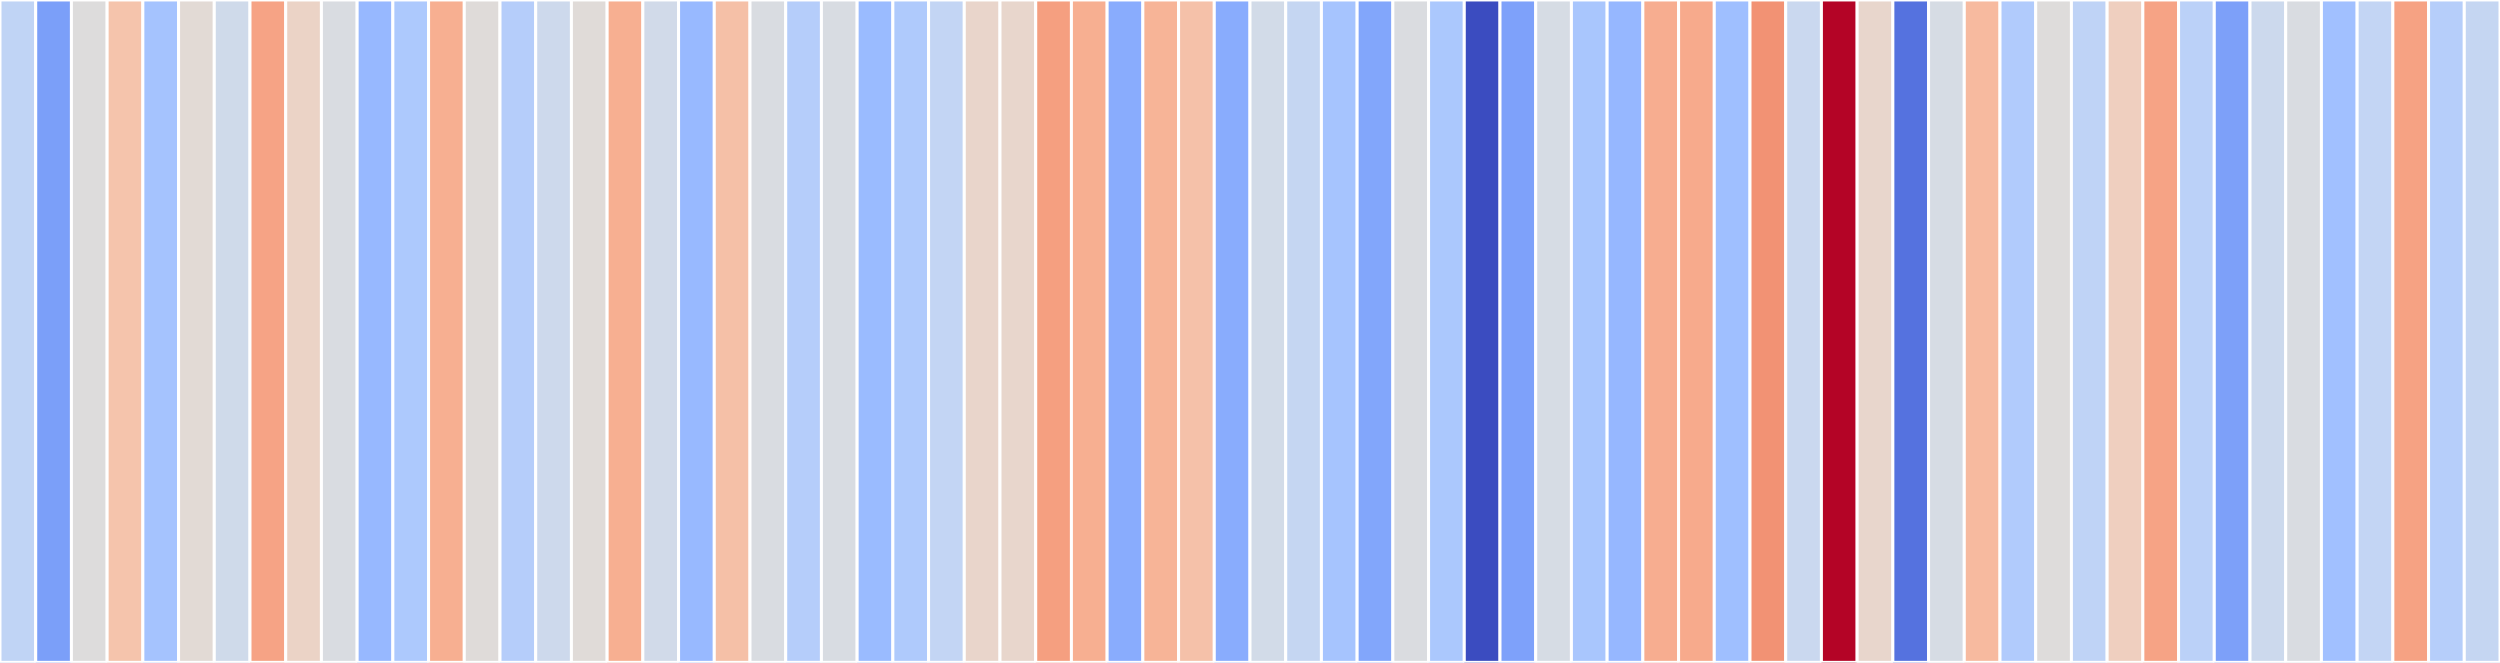
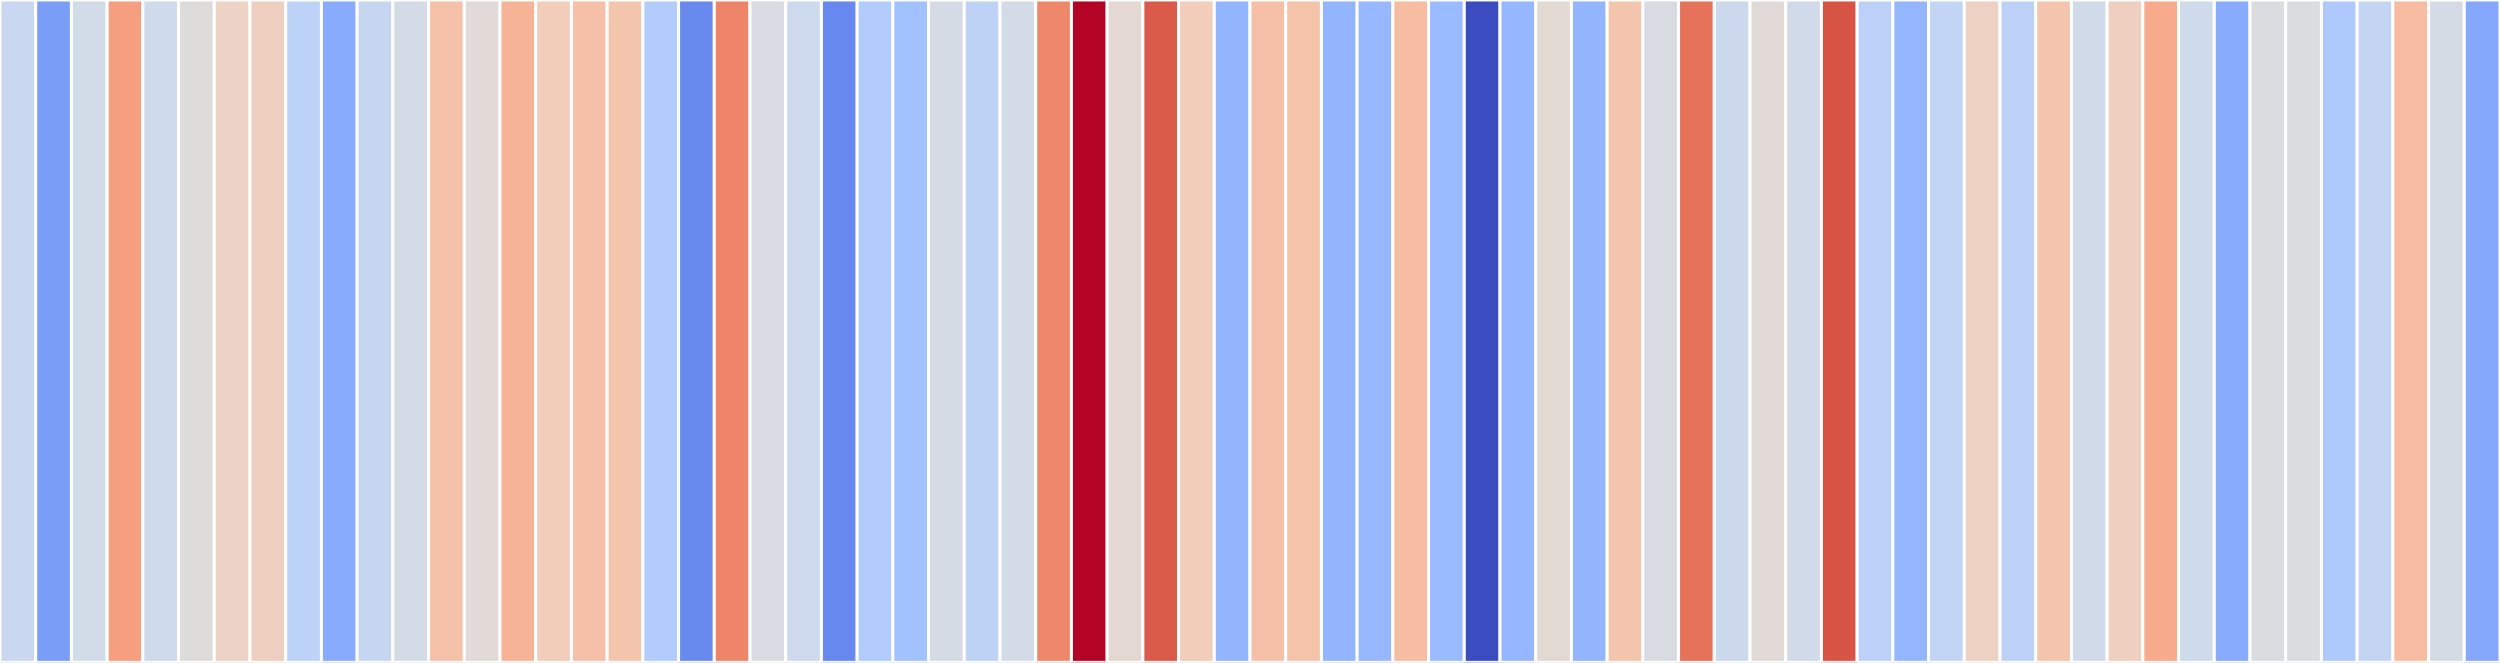
<svg xmlns="http://www.w3.org/2000/svg" width="837pt" height="221.76pt" viewBox="0 0 837 221.76" version="1.1">
  <defs>
    <style type="text/css">*{stroke-linejoin: round; stroke-linecap: butt}</style>
  </defs>
  <g id="figure_1">
    <g id="patch_1">
      <path d="M 0 221.76  L 837 221.76  L 837 0  L 0 0  z " style="fill: #ffffff" />
    </g>
    <g id="axes_1">
      <g id="QuadMesh_1">
-         <path d="M 0 -0  L 11.957 -0  L 11.957 221.76  L 0 221.76  L 0 -0  " clip-path="url(#p4f19c49784)" style="fill: #c0d4f5; stroke: #ffffff" />
-         <path d="M 11.957 -0  L 23.914 -0  L 23.914 221.76  L 11.957 221.76  L 11.957 -0  " clip-path="url(#p4f19c49784)" style="fill: #7b9ff9; stroke: #ffffff" />
-         <path d="M 23.914 -0  L 35.871 -0  L 35.871 221.76  L 23.914 221.76  L 23.914 -0  " clip-path="url(#p4f19c49784)" style="fill: #dddcdc; stroke: #ffffff" />
-         <path d="M 35.871 -0  L 47.829 -0  L 47.829 221.76  L 35.871 221.76  L 35.871 -0  " clip-path="url(#p4f19c49784)" style="fill: #f5c4ac; stroke: #ffffff" />
-         <path d="M 47.829 -0  L 59.786 -0  L 59.786 221.76  L 47.829 221.76  L 47.829 -0  " clip-path="url(#p4f19c49784)" style="fill: #a5c3fe; stroke: #ffffff" />
-         <path d="M 59.786 -0  L 71.743 -0  L 71.743 221.76  L 59.786 221.76  L 59.786 -0  " clip-path="url(#p4f19c49784)" style="fill: #e2dad5; stroke: #ffffff" />
-         <path d="M 71.743 -0  L 83.7 -0  L 83.7 221.76  L 71.743 221.76  L 71.743 -0  " clip-path="url(#p4f19c49784)" style="fill: #cfdaea; stroke: #ffffff" />
-         <path d="M 83.7 -0  L 95.657 -0  L 95.657 221.76  L 83.7 221.76  L 83.7 -0  " clip-path="url(#p4f19c49784)" style="fill: #f6a385; stroke: #ffffff" />
-         <path d="M 95.657 -0  L 107.614 -0  L 107.614 221.76  L 95.657 221.76  L 95.657 -0  " clip-path="url(#p4f19c49784)" style="fill: #ebd3c6; stroke: #ffffff" />
-         <path d="M 107.614 -0  L 119.571 -0  L 119.571 221.76  L 107.614 221.76  L 107.614 -0  " clip-path="url(#p4f19c49784)" style="fill: #d9dce1; stroke: #ffffff" />
-         <path d="M 119.571 -0  L 131.529 -0  L 131.529 221.76  L 119.571 221.76  L 119.571 -0  " clip-path="url(#p4f19c49784)" style="fill: #97b8ff; stroke: #ffffff" />
-         <path d="M 131.529 -0  L 143.486 -0  L 143.486 221.76  L 131.529 221.76  L 131.529 -0  " clip-path="url(#p4f19c49784)" style="fill: #adc9fd; stroke: #ffffff" />
-         <path d="M 143.486 -0  L 155.443 -0  L 155.443 221.76  L 143.486 221.76  L 143.486 -0  " clip-path="url(#p4f19c49784)" style="fill: #f7af91; stroke: #ffffff" />
-         <path d="M 155.443 -0  L 167.4 -0  L 167.4 221.76  L 155.443 221.76  L 155.443 -0  " clip-path="url(#p4f19c49784)" style="fill: #dfdbd9; stroke: #ffffff" />
-         <path d="M 167.4 -0  L 179.357 -0  L 179.357 221.76  L 167.4 221.76  L 167.4 -0  " clip-path="url(#p4f19c49784)" style="fill: #b5cdfa; stroke: #ffffff" />
-         <path d="M 179.357 -0  L 191.314 -0  L 191.314 221.76  L 179.357 221.76  L 179.357 -0  " clip-path="url(#p4f19c49784)" style="fill: #cdd9ec; stroke: #ffffff" />
-         <path d="M 191.314 -0  L 203.271 -0  L 203.271 221.76  L 191.314 221.76  L 191.314 -0  " clip-path="url(#p4f19c49784)" style="fill: #e0dbd8; stroke: #ffffff" />
-         <path d="M 203.271 -0  L 215.229 -0  L 215.229 221.76  L 203.271 221.76  L 203.271 -0  " clip-path="url(#p4f19c49784)" style="fill: #f7af91; stroke: #ffffff" />
-         <path d="M 215.229 -0  L 227.186 -0  L 227.186 221.76  L 215.229 221.76  L 215.229 -0  " clip-path="url(#p4f19c49784)" style="fill: #d1dae9; stroke: #ffffff" />
-         <path d="M 227.186 -0  L 239.143 -0  L 239.143 221.76  L 227.186 221.76  L 227.186 -0  " clip-path="url(#p4f19c49784)" style="fill: #98b9ff; stroke: #ffffff" />
-         <path d="M 239.143 -0  L 251.1 -0  L 251.1 221.76  L 239.143 221.76  L 239.143 -0  " clip-path="url(#p4f19c49784)" style="fill: #f5c0a7; stroke: #ffffff" />
-         <path d="M 251.1 -0  L 263.057 -0  L 263.057 221.76  L 251.1 221.76  L 251.1 -0  " clip-path="url(#p4f19c49784)" style="fill: #d9dce1; stroke: #ffffff" />
-         <path d="M 263.057 -0  L 275.014 -0  L 275.014 221.76  L 263.057 221.76  L 263.057 -0  " clip-path="url(#p4f19c49784)" style="fill: #b5cdfa; stroke: #ffffff" />
-         <path d="M 275.014 -0  L 286.971 -0  L 286.971 221.76  L 275.014 221.76  L 275.014 -0  " clip-path="url(#p4f19c49784)" style="fill: #d8dce2; stroke: #ffffff" />
-         <path d="M 286.971 -0  L 298.929 -0  L 298.929 221.76  L 286.971 221.76  L 286.971 -0  " clip-path="url(#p4f19c49784)" style="fill: #9abbff; stroke: #ffffff" />
-         <path d="M 298.929 -0  L 310.886 -0  L 310.886 221.76  L 298.929 221.76  L 298.929 -0  " clip-path="url(#p4f19c49784)" style="fill: #afcafc; stroke: #ffffff" />
-         <path d="M 310.886 -0  L 322.843 -0  L 322.843 221.76  L 310.886 221.76  L 310.886 -0  " clip-path="url(#p4f19c49784)" style="fill: #c3d5f4; stroke: #ffffff" />
-         <path d="M 322.843 -0  L 334.8 -0  L 334.8 221.76  L 322.843 221.76  L 322.843 -0  " clip-path="url(#p4f19c49784)" style="fill: #e9d5cb; stroke: #ffffff" />
-         <path d="M 334.8 -0  L 346.757 -0  L 346.757 221.76  L 334.8 221.76  L 334.8 -0  " clip-path="url(#p4f19c49784)" style="fill: #e8d6cc; stroke: #ffffff" />
-         <path d="M 346.757 -0  L 358.714 -0  L 358.714 221.76  L 346.757 221.76  L 346.757 -0  " clip-path="url(#p4f19c49784)" style="fill: #f59f80; stroke: #ffffff" />
-         <path d="M 358.714 -0  L 370.671 -0  L 370.671 221.76  L 358.714 221.76  L 358.714 -0  " clip-path="url(#p4f19c49784)" style="fill: #f7af91; stroke: #ffffff" />
-         <path d="M 370.671 -0  L 382.629 -0  L 382.629 221.76  L 370.671 221.76  L 370.671 -0  " clip-path="url(#p4f19c49784)" style="fill: #89acfd; stroke: #ffffff" />
-         <path d="M 382.629 -0  L 394.586 -0  L 394.586 221.76  L 382.629 221.76  L 382.629 -0  " clip-path="url(#p4f19c49784)" style="fill: #f7b497; stroke: #ffffff" />
-         <path d="M 394.586 -0  L 406.543 -0  L 406.543 221.76  L 394.586 221.76  L 394.586 -0  " clip-path="url(#p4f19c49784)" style="fill: #f5c1a9; stroke: #ffffff" />
-         <path d="M 406.543 -0  L 418.5 -0  L 418.5 221.76  L 406.543 221.76  L 406.543 -0  " clip-path="url(#p4f19c49784)" style="fill: #89acfd; stroke: #ffffff" />
-         <path d="M 418.5 -0  L 430.457 -0  L 430.457 221.76  L 418.5 221.76  L 418.5 -0  " clip-path="url(#p4f19c49784)" style="fill: #d2dbe8; stroke: #ffffff" />
-         <path d="M 430.457 -0  L 442.414 -0  L 442.414 221.76  L 430.457 221.76  L 430.457 -0  " clip-path="url(#p4f19c49784)" style="fill: #c5d6f2; stroke: #ffffff" />
-         <path d="M 442.414 -0  L 454.371 -0  L 454.371 221.76  L 442.414 221.76  L 442.414 -0  " clip-path="url(#p4f19c49784)" style="fill: #a6c4fe; stroke: #ffffff" />
-         <path d="M 454.371 -0  L 466.329 -0  L 466.329 221.76  L 454.371 221.76  L 454.371 -0  " clip-path="url(#p4f19c49784)" style="fill: #82a6fb; stroke: #ffffff" />
-         <path d="M 466.329 -0  L 478.286 -0  L 478.286 221.76  L 466.329 221.76  L 466.329 -0  " clip-path="url(#p4f19c49784)" style="fill: #dadce0; stroke: #ffffff" />
-         <path d="M 478.286 -0  L 490.243 -0  L 490.243 221.76  L 478.286 221.76  L 478.286 -0  " clip-path="url(#p4f19c49784)" style="fill: #abc8fd; stroke: #ffffff" />
-         <path d="M 490.243 -0  L 502.2 -0  L 502.2 221.76  L 490.243 221.76  L 490.243 -0  " clip-path="url(#p4f19c49784)" style="fill: #3b4cc0; stroke: #ffffff" />
-         <path d="M 502.2 -0  L 514.157 -0  L 514.157 221.76  L 502.2 221.76  L 502.2 -0  " clip-path="url(#p4f19c49784)" style="fill: #7ea1fa; stroke: #ffffff" />
-         <path d="M 514.157 -0  L 526.114 -0  L 526.114 221.76  L 514.157 221.76  L 514.157 -0  " clip-path="url(#p4f19c49784)" style="fill: #d6dce4; stroke: #ffffff" />
-         <path d="M 526.114 -0  L 538.071 -0  L 538.071 221.76  L 526.114 221.76  L 526.114 -0  " clip-path="url(#p4f19c49784)" style="fill: #a9c6fd; stroke: #ffffff" />
-         <path d="M 538.071 -0  L 550.029 -0  L 550.029 221.76  L 538.071 221.76  L 538.071 -0  " clip-path="url(#p4f19c49784)" style="fill: #96b7ff; stroke: #ffffff" />
-         <path d="M 550.029 -0  L 561.986 -0  L 561.986 221.76  L 550.029 221.76  L 550.029 -0  " clip-path="url(#p4f19c49784)" style="fill: #f7ad90; stroke: #ffffff" />
-         <path d="M 561.986 -0  L 573.943 -0  L 573.943 221.76  L 561.986 221.76  L 561.986 -0  " clip-path="url(#p4f19c49784)" style="fill: #f7aa8c; stroke: #ffffff" />
-         <path d="M 573.943 -0  L 585.9 -0  L 585.9 221.76  L 573.943 221.76  L 573.943 -0  " clip-path="url(#p4f19c49784)" style="fill: #9fbfff; stroke: #ffffff" />
-         <path d="M 585.9 -0  L 597.857 -0  L 597.857 221.76  L 585.9 221.76  L 585.9 -0  " clip-path="url(#p4f19c49784)" style="fill: #f29274; stroke: #ffffff" />
-         <path d="M 597.857 -0  L 609.814 -0  L 609.814 221.76  L 597.857 221.76  L 597.857 -0  " clip-path="url(#p4f19c49784)" style="fill: #cad8ef; stroke: #ffffff" />
-         <path d="M 609.814 -0  L 621.771 -0  L 621.771 221.76  L 609.814 221.76  L 609.814 -0  " clip-path="url(#p4f19c49784)" style="fill: #b40426; stroke: #ffffff" />
-         <path d="M 621.771 -0  L 633.729 -0  L 633.729 221.76  L 621.771 221.76  L 621.771 -0  " clip-path="url(#p4f19c49784)" style="fill: #e8d6cc; stroke: #ffffff" />
-         <path d="M 633.729 -0  L 645.686 -0  L 645.686 221.76  L 633.729 221.76  L 633.729 -0  " clip-path="url(#p4f19c49784)" style="fill: #5572df; stroke: #ffffff" />
-         <path d="M 645.686 -0  L 657.643 -0  L 657.643 221.76  L 645.686 221.76  L 645.686 -0  " clip-path="url(#p4f19c49784)" style="fill: #d6dce4; stroke: #ffffff" />
-         <path d="M 657.643 -0  L 669.6 -0  L 669.6 221.76  L 657.643 221.76  L 657.643 -0  " clip-path="url(#p4f19c49784)" style="fill: #f7ba9f; stroke: #ffffff" />
-         <path d="M 669.6 -0  L 681.557 -0  L 681.557 221.76  L 669.6 221.76  L 669.6 -0  " clip-path="url(#p4f19c49784)" style="fill: #b1cbfc; stroke: #ffffff" />
-         <path d="M 681.557 -0  L 693.514 -0  L 693.514 221.76  L 681.557 221.76  L 681.557 -0  " clip-path="url(#p4f19c49784)" style="fill: #dedcdb; stroke: #ffffff" />
-         <path d="M 693.514 -0  L 705.471 -0  L 705.471 221.76  L 693.514 221.76  L 693.514 -0  " clip-path="url(#p4f19c49784)" style="fill: #bfd3f6; stroke: #ffffff" />
-         <path d="M 705.471 -0  L 717.429 -0  L 717.429 221.76  L 705.471 221.76  L 705.471 -0  " clip-path="url(#p4f19c49784)" style="fill: #efcfbf; stroke: #ffffff" />
-         <path d="M 717.429 -0  L 729.386 -0  L 729.386 221.76  L 717.429 221.76  L 717.429 -0  " clip-path="url(#p4f19c49784)" style="fill: #f6a385; stroke: #ffffff" />
-         <path d="M 729.386 -0  L 741.343 -0  L 741.343 221.76  L 729.386 221.76  L 729.386 -0  " clip-path="url(#p4f19c49784)" style="fill: #bbd1f8; stroke: #ffffff" />
-         <path d="M 741.343 -0  L 753.3 -0  L 753.3 221.76  L 741.343 221.76  L 741.343 -0  " clip-path="url(#p4f19c49784)" style="fill: #7da0f9; stroke: #ffffff" />
-         <path d="M 753.3 -0  L 765.257 -0  L 765.257 221.76  L 753.3 221.76  L 753.3 -0  " clip-path="url(#p4f19c49784)" style="fill: #ccd9ed; stroke: #ffffff" />
-         <path d="M 765.257 -0  L 777.214 -0  L 777.214 221.76  L 765.257 221.76  L 765.257 -0  " clip-path="url(#p4f19c49784)" style="fill: #d9dce1; stroke: #ffffff" />
-         <path d="M 777.214 -0  L 789.171 -0  L 789.171 221.76  L 777.214 221.76  L 777.214 -0  " clip-path="url(#p4f19c49784)" style="fill: #a1c0ff; stroke: #ffffff" />
-         <path d="M 789.171 -0  L 801.129 -0  L 801.129 221.76  L 789.171 221.76  L 789.171 -0  " clip-path="url(#p4f19c49784)" style="fill: #c3d5f4; stroke: #ffffff" />
-         <path d="M 801.129 -0  L 813.086 -0  L 813.086 221.76  L 801.129 221.76  L 801.129 -0  " clip-path="url(#p4f19c49784)" style="fill: #f6a283; stroke: #ffffff" />
-         <path d="M 813.086 -0  L 825.043 -0  L 825.043 221.76  L 813.086 221.76  L 813.086 -0  " clip-path="url(#p4f19c49784)" style="fill: #b6cefa; stroke: #ffffff" />
-         <path d="M 825.043 -0  L 837 -0  L 837 221.76  L 825.043 221.76  L 825.043 -0  " clip-path="url(#p4f19c49784)" style="fill: #c5d6f2; stroke: #ffffff" />
+         <path d="M 0 -0  L 11.957 -0  L 11.957 221.76  L 0 221.76  L 0 -0  " clip-path="url(#pd650dc0286)" style="fill: #c9d7f0; stroke: #ffffff" />
+         <path d="M 11.957 -0  L 23.914 -0  L 23.914 221.76  L 11.957 221.76  L 11.957 -0  " clip-path="url(#pd650dc0286)" style="fill: #7a9df8; stroke: #ffffff" />
+         <path d="M 23.914 -0  L 35.871 -0  L 35.871 221.76  L 23.914 221.76  L 23.914 -0  " clip-path="url(#pd650dc0286)" style="fill: #d2dbe8; stroke: #ffffff" />
+         <path d="M 35.871 -0  L 47.829 -0  L 47.829 221.76  L 35.871 221.76  L 35.871 -0  " clip-path="url(#pd650dc0286)" style="fill: #f59f80; stroke: #ffffff" />
+         <path d="M 47.829 -0  L 59.786 -0  L 59.786 221.76  L 47.829 221.76  L 47.829 -0  " clip-path="url(#pd650dc0286)" style="fill: #cfdaea; stroke: #ffffff" />
+         <path d="M 59.786 -0  L 71.743 -0  L 71.743 221.76  L 59.786 221.76  L 59.786 -0  " clip-path="url(#pd650dc0286)" style="fill: #dedcdb; stroke: #ffffff" />
+         <path d="M 71.743 -0  L 83.7 -0  L 83.7 221.76  L 71.743 221.76  L 71.743 -0  " clip-path="url(#pd650dc0286)" style="fill: #ecd3c5; stroke: #ffffff" />
+         <path d="M 83.7 -0  L 95.657 -0  L 95.657 221.76  L 83.7 221.76  L 83.7 -0  " clip-path="url(#pd650dc0286)" style="fill: #efcfbf; stroke: #ffffff" />
+         <path d="M 95.657 -0  L 107.614 -0  L 107.614 221.76  L 95.657 221.76  L 95.657 -0  " clip-path="url(#pd650dc0286)" style="fill: #bcd2f7; stroke: #ffffff" />
+         <path d="M 107.614 -0  L 119.571 -0  L 119.571 221.76  L 107.614 221.76  L 107.614 -0  " clip-path="url(#pd650dc0286)" style="fill: #88abfd; stroke: #ffffff" />
+         <path d="M 119.571 -0  L 131.529 -0  L 131.529 221.76  L 119.571 221.76  L 119.571 -0  " clip-path="url(#pd650dc0286)" style="fill: #c6d6f1; stroke: #ffffff" />
+         <path d="M 131.529 -0  L 143.486 -0  L 143.486 221.76  L 131.529 221.76  L 131.529 -0  " clip-path="url(#pd650dc0286)" style="fill: #d3dbe7; stroke: #ffffff" />
+         <path d="M 143.486 -0  L 155.443 -0  L 155.443 221.76  L 143.486 221.76  L 143.486 -0  " clip-path="url(#pd650dc0286)" style="fill: #f5c1a9; stroke: #ffffff" />
+         <path d="M 155.443 -0  L 167.4 -0  L 167.4 221.76  L 155.443 221.76  L 155.443 -0  " clip-path="url(#pd650dc0286)" style="fill: #e1dad6; stroke: #ffffff" />
+         <path d="M 167.4 -0  L 179.357 -0  L 179.357 221.76  L 167.4 221.76  L 167.4 -0  " clip-path="url(#pd650dc0286)" style="fill: #f7b396; stroke: #ffffff" />
+         <path d="M 179.357 -0  L 191.314 -0  L 191.314 221.76  L 179.357 221.76  L 179.357 -0  " clip-path="url(#pd650dc0286)" style="fill: #f1cdba; stroke: #ffffff" />
+         <path d="M 191.314 -0  L 203.271 -0  L 203.271 221.76  L 191.314 221.76  L 191.314 -0  " clip-path="url(#pd650dc0286)" style="fill: #f5c0a7; stroke: #ffffff" />
+         <path d="M 203.271 -0  L 215.229 -0  L 215.229 221.76  L 203.271 221.76  L 203.271 -0  " clip-path="url(#pd650dc0286)" style="fill: #f4c5ad; stroke: #ffffff" />
+         <path d="M 215.229 -0  L 227.186 -0  L 227.186 221.76  L 215.229 221.76  L 215.229 -0  " clip-path="url(#pd650dc0286)" style="fill: #b2ccfb; stroke: #ffffff" />
+         <path d="M 227.186 -0  L 239.143 -0  L 239.143 221.76  L 227.186 221.76  L 227.186 -0  " clip-path="url(#pd650dc0286)" style="fill: #688aef; stroke: #ffffff" />
+         <path d="M 239.143 -0  L 251.1 -0  L 251.1 221.76  L 239.143 221.76  L 239.143 -0  " clip-path="url(#pd650dc0286)" style="fill: #ee8468; stroke: #ffffff" />
+         <path d="M 251.1 -0  L 263.057 -0  L 263.057 221.76  L 251.1 221.76  L 251.1 -0  " clip-path="url(#pd650dc0286)" style="fill: #d8dce2; stroke: #ffffff" />
+         <path d="M 263.057 -0  L 275.014 -0  L 275.014 221.76  L 263.057 221.76  L 263.057 -0  " clip-path="url(#pd650dc0286)" style="fill: #cdd9ec; stroke: #ffffff" />
+         <path d="M 275.014 -0  L 286.971 -0  L 286.971 221.76  L 275.014 221.76  L 275.014 -0  " clip-path="url(#pd650dc0286)" style="fill: #6788ee; stroke: #ffffff" />
+         <path d="M 286.971 -0  L 298.929 -0  L 298.929 221.76  L 286.971 221.76  L 286.971 -0  " clip-path="url(#pd650dc0286)" style="fill: #b1cbfc; stroke: #ffffff" />
+         <path d="M 298.929 -0  L 310.886 -0  L 310.886 221.76  L 298.929 221.76  L 298.929 -0  " clip-path="url(#pd650dc0286)" style="fill: #a2c1ff; stroke: #ffffff" />
+         <path d="M 310.886 -0  L 322.843 -0  L 322.843 221.76  L 310.886 221.76  L 310.886 -0  " clip-path="url(#pd650dc0286)" style="fill: #d5dbe5; stroke: #ffffff" />
+         <path d="M 322.843 -0  L 334.8 -0  L 334.8 221.76  L 322.843 221.76  L 322.843 -0  " clip-path="url(#pd650dc0286)" style="fill: #bed2f6; stroke: #ffffff" />
+         <path d="M 334.8 -0  L 346.757 -0  L 346.757 221.76  L 334.8 221.76  L 334.8 -0  " clip-path="url(#pd650dc0286)" style="fill: #d3dbe7; stroke: #ffffff" />
+         <path d="M 346.757 -0  L 358.714 -0  L 358.714 221.76  L 346.757 221.76  L 346.757 -0  " clip-path="url(#pd650dc0286)" style="fill: #ef886b; stroke: #ffffff" />
+         <path d="M 358.714 -0  L 370.671 -0  L 370.671 221.76  L 358.714 221.76  L 358.714 -0  " clip-path="url(#pd650dc0286)" style="fill: #b40426; stroke: #ffffff" />
+         <path d="M 370.671 -0  L 382.629 -0  L 382.629 221.76  L 370.671 221.76  L 370.671 -0  " clip-path="url(#pd650dc0286)" style="fill: #e4d9d2; stroke: #ffffff" />
+         <path d="M 382.629 -0  L 394.586 -0  L 394.586 221.76  L 382.629 221.76  L 382.629 -0  " clip-path="url(#pd650dc0286)" style="fill: #da5a49; stroke: #ffffff" />
+         <path d="M 394.586 -0  L 406.543 -0  L 406.543 221.76  L 394.586 221.76  L 394.586 -0  " clip-path="url(#pd650dc0286)" style="fill: #f1cdba; stroke: #ffffff" />
+         <path d="M 406.543 -0  L 418.5 -0  L 418.5 221.76  L 406.543 221.76  L 406.543 -0  " clip-path="url(#pd650dc0286)" style="fill: #93b5fe; stroke: #ffffff" />
+         <path d="M 418.5 -0  L 430.457 -0  L 430.457 221.76  L 418.5 221.76  L 418.5 -0  " clip-path="url(#pd650dc0286)" style="fill: #f5c0a7; stroke: #ffffff" />
+         <path d="M 430.457 -0  L 442.414 -0  L 442.414 221.76  L 430.457 221.76  L 430.457 -0  " clip-path="url(#pd650dc0286)" style="fill: #f5c2aa; stroke: #ffffff" />
+         <path d="M 442.414 -0  L 454.371 -0  L 454.371 221.76  L 442.414 221.76  L 442.414 -0  " clip-path="url(#pd650dc0286)" style="fill: #93b5fe; stroke: #ffffff" />
+         <path d="M 454.371 -0  L 466.329 -0  L 466.329 221.76  L 454.371 221.76  L 454.371 -0  " clip-path="url(#pd650dc0286)" style="fill: #97b8ff; stroke: #ffffff" />
+         <path d="M 466.329 -0  L 478.286 -0  L 478.286 221.76  L 466.329 221.76  L 466.329 -0  " clip-path="url(#pd650dc0286)" style="fill: #f6bda2; stroke: #ffffff" />
+         <path d="M 478.286 -0  L 490.243 -0  L 490.243 221.76  L 478.286 221.76  L 478.286 -0  " clip-path="url(#pd650dc0286)" style="fill: #9abbff; stroke: #ffffff" />
+         <path d="M 490.243 -0  L 502.2 -0  L 502.2 221.76  L 490.243 221.76  L 490.243 -0  " clip-path="url(#pd650dc0286)" style="fill: #3b4cc0; stroke: #ffffff" />
+         <path d="M 502.2 -0  L 514.157 -0  L 514.157 221.76  L 502.2 221.76  L 502.2 -0  " clip-path="url(#pd650dc0286)" style="fill: #96b7ff; stroke: #ffffff" />
+         <path d="M 514.157 -0  L 526.114 -0  L 526.114 221.76  L 514.157 221.76  L 514.157 -0  " clip-path="url(#pd650dc0286)" style="fill: #e3d9d3; stroke: #ffffff" />
+         <path d="M 526.114 -0  L 538.071 -0  L 538.071 221.76  L 526.114 221.76  L 526.114 -0  " clip-path="url(#pd650dc0286)" style="fill: #93b5fe; stroke: #ffffff" />
+         <path d="M 538.071 -0  L 550.029 -0  L 550.029 221.76  L 538.071 221.76  L 538.071 -0  " clip-path="url(#pd650dc0286)" style="fill: #f4c5ad; stroke: #ffffff" />
+         <path d="M 550.029 -0  L 561.986 -0  L 561.986 221.76  L 550.029 221.76  L 550.029 -0  " clip-path="url(#pd650dc0286)" style="fill: #d8dce2; stroke: #ffffff" />
+         <path d="M 561.986 -0  L 573.943 -0  L 573.943 221.76  L 561.986 221.76  L 561.986 -0  " clip-path="url(#pd650dc0286)" style="fill: #e67259; stroke: #ffffff" />
+         <path d="M 573.943 -0  L 585.9 -0  L 585.9 221.76  L 573.943 221.76  L 573.943 -0  " clip-path="url(#pd650dc0286)" style="fill: #ccd9ed; stroke: #ffffff" />
+         <path d="M 585.9 -0  L 597.857 -0  L 597.857 221.76  L 585.9 221.76  L 585.9 -0  " clip-path="url(#pd650dc0286)" style="fill: #e1dad6; stroke: #ffffff" />
+         <path d="M 597.857 -0  L 609.814 -0  L 609.814 221.76  L 597.857 221.76  L 597.857 -0  " clip-path="url(#pd650dc0286)" style="fill: #d1dae9; stroke: #ffffff" />
+         <path d="M 609.814 -0  L 621.771 -0  L 621.771 221.76  L 609.814 221.76  L 609.814 -0  " clip-path="url(#pd650dc0286)" style="fill: #d75445; stroke: #ffffff" />
+         <path d="M 621.771 -0  L 633.729 -0  L 633.729 221.76  L 621.771 221.76  L 621.771 -0  " clip-path="url(#pd650dc0286)" style="fill: #bbd1f8; stroke: #ffffff" />
+         <path d="M 633.729 -0  L 645.686 -0  L 645.686 221.76  L 633.729 221.76  L 633.729 -0  " clip-path="url(#pd650dc0286)" style="fill: #94b6ff; stroke: #ffffff" />
+         <path d="M 645.686 -0  L 657.643 -0  L 657.643 221.76  L 645.686 221.76  L 645.686 -0  " clip-path="url(#pd650dc0286)" style="fill: #c3d5f4; stroke: #ffffff" />
+         <path d="M 657.643 -0  L 669.6 -0  L 669.6 221.76  L 657.643 221.76  L 657.643 -0  " clip-path="url(#pd650dc0286)" style="fill: #edd2c3; stroke: #ffffff" />
+         <path d="M 669.6 -0  L 681.557 -0  L 681.557 221.76  L 669.6 221.76  L 669.6 -0  " clip-path="url(#pd650dc0286)" style="fill: #bbd1f8; stroke: #ffffff" />
+         <path d="M 681.557 -0  L 693.514 -0  L 693.514 221.76  L 681.557 221.76  L 681.557 -0  " clip-path="url(#pd650dc0286)" style="fill: #f5c4ac; stroke: #ffffff" />
+         <path d="M 693.514 -0  L 705.471 -0  L 705.471 221.76  L 693.514 221.76  L 693.514 -0  " clip-path="url(#pd650dc0286)" style="fill: #d1dae9; stroke: #ffffff" />
+         <path d="M 705.471 -0  L 717.429 -0  L 717.429 221.76  L 705.471 221.76  L 705.471 -0  " clip-path="url(#pd650dc0286)" style="fill: #efcfbf; stroke: #ffffff" />
+         <path d="M 717.429 -0  L 729.386 -0  L 729.386 221.76  L 717.429 221.76  L 717.429 -0  " clip-path="url(#pd650dc0286)" style="fill: #f7aa8c; stroke: #ffffff" />
+         <path d="M 729.386 -0  L 741.343 -0  L 741.343 221.76  L 729.386 221.76  L 729.386 -0  " clip-path="url(#pd650dc0286)" style="fill: #cfdaea; stroke: #ffffff" />
+         <path d="M 741.343 -0  L 753.3 -0  L 753.3 221.76  L 741.343 221.76  L 741.343 -0  " clip-path="url(#pd650dc0286)" style="fill: #88abfd; stroke: #ffffff" />
+         <path d="M 753.3 -0  L 765.257 -0  L 765.257 221.76  L 753.3 221.76  L 753.3 -0  " clip-path="url(#pd650dc0286)" style="fill: #dadce0; stroke: #ffffff" />
+         <path d="M 765.257 -0  L 777.214 -0  L 777.214 221.76  L 765.257 221.76  L 765.257 -0  " clip-path="url(#pd650dc0286)" style="fill: #dbdcde; stroke: #ffffff" />
+         <path d="M 777.214 -0  L 789.171 -0  L 789.171 221.76  L 777.214 221.76  L 777.214 -0  " clip-path="url(#pd650dc0286)" style="fill: #aec9fc; stroke: #ffffff" />
+         <path d="M 789.171 -0  L 801.129 -0  L 801.129 221.76  L 789.171 221.76  L 789.171 -0  " clip-path="url(#pd650dc0286)" style="fill: #c4d5f3; stroke: #ffffff" />
+         <path d="M 801.129 -0  L 813.086 -0  L 813.086 221.76  L 801.129 221.76  L 801.129 -0  " clip-path="url(#pd650dc0286)" style="fill: #f7bca1; stroke: #ffffff" />
+         <path d="M 813.086 -0  L 825.043 -0  L 825.043 221.76  L 813.086 221.76  L 813.086 -0  " clip-path="url(#pd650dc0286)" style="fill: #d5dbe5; stroke: #ffffff" />
+         <path d="M 825.043 -0  L 837 -0  L 837 221.76  L 825.043 221.76  L 825.043 -0  " clip-path="url(#pd650dc0286)" style="fill: #85a8fc; stroke: #ffffff" />
      </g>
    </g>
  </g>
  <defs>
-     <clipPath id="p4f19c49784">
+     <clipPath id="pd650dc0286">
      <rect x="0" y="-0" width="837" height="221.76" />
    </clipPath>
  </defs>
</svg>
